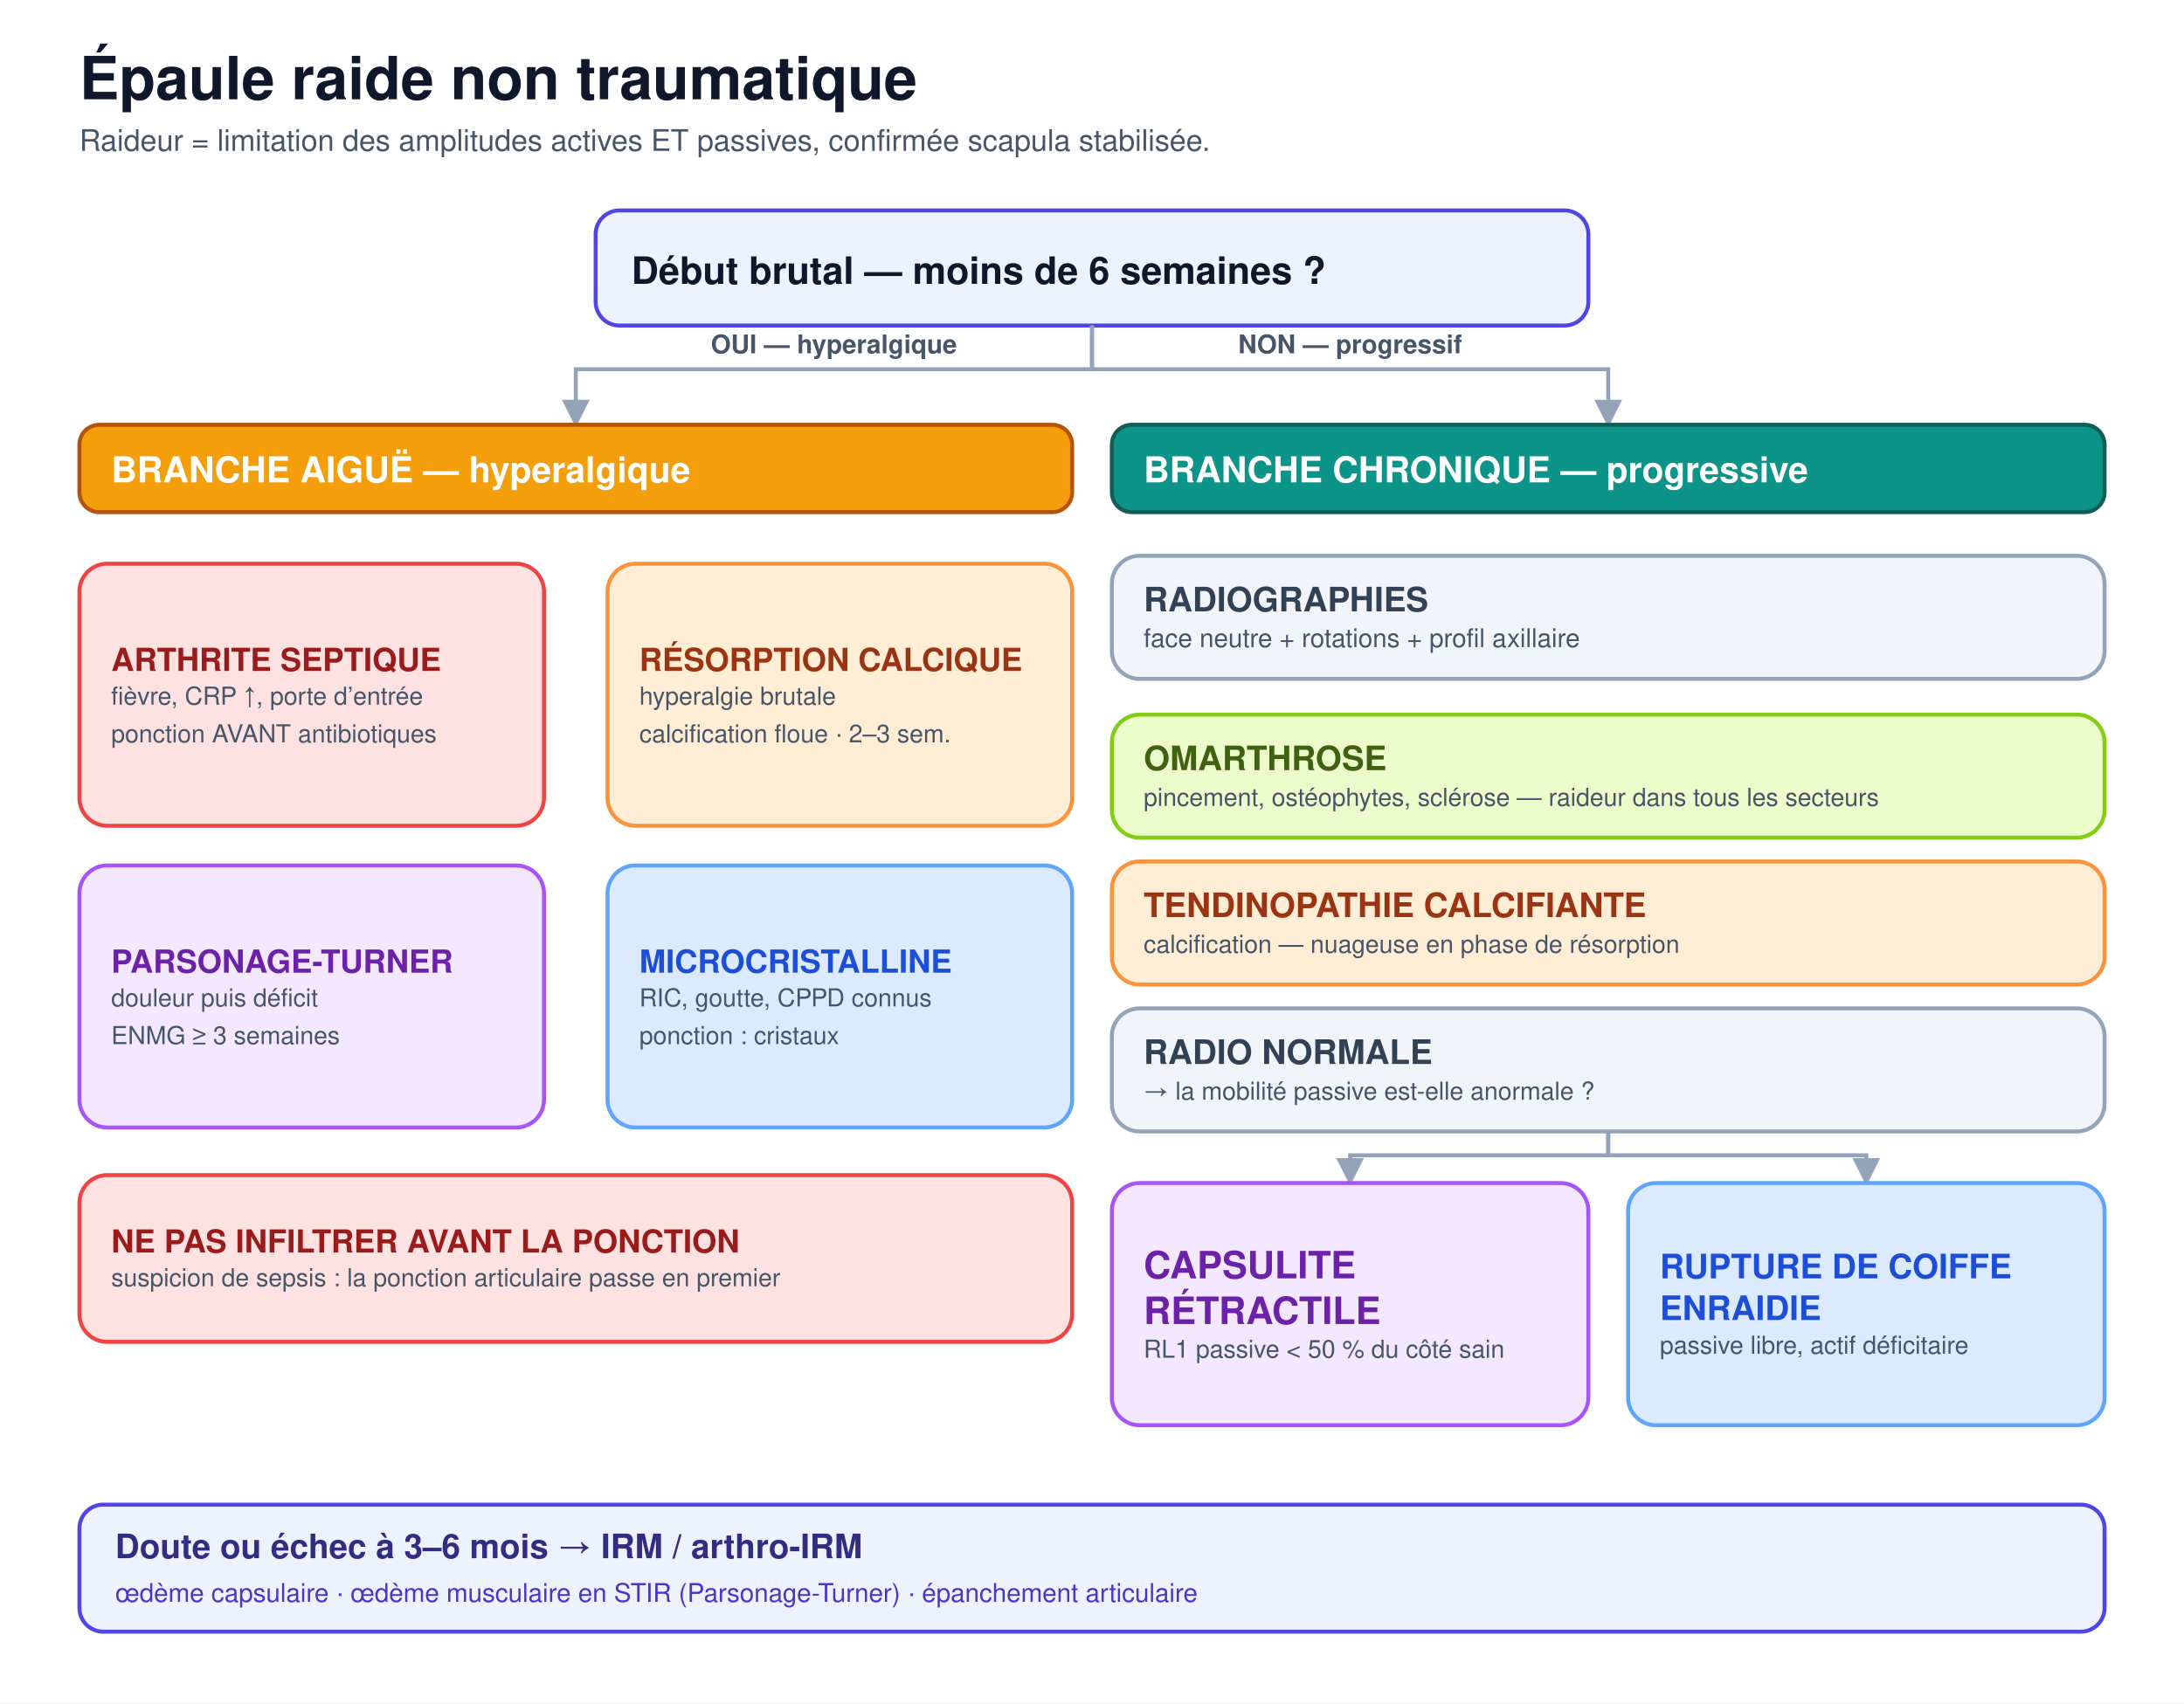
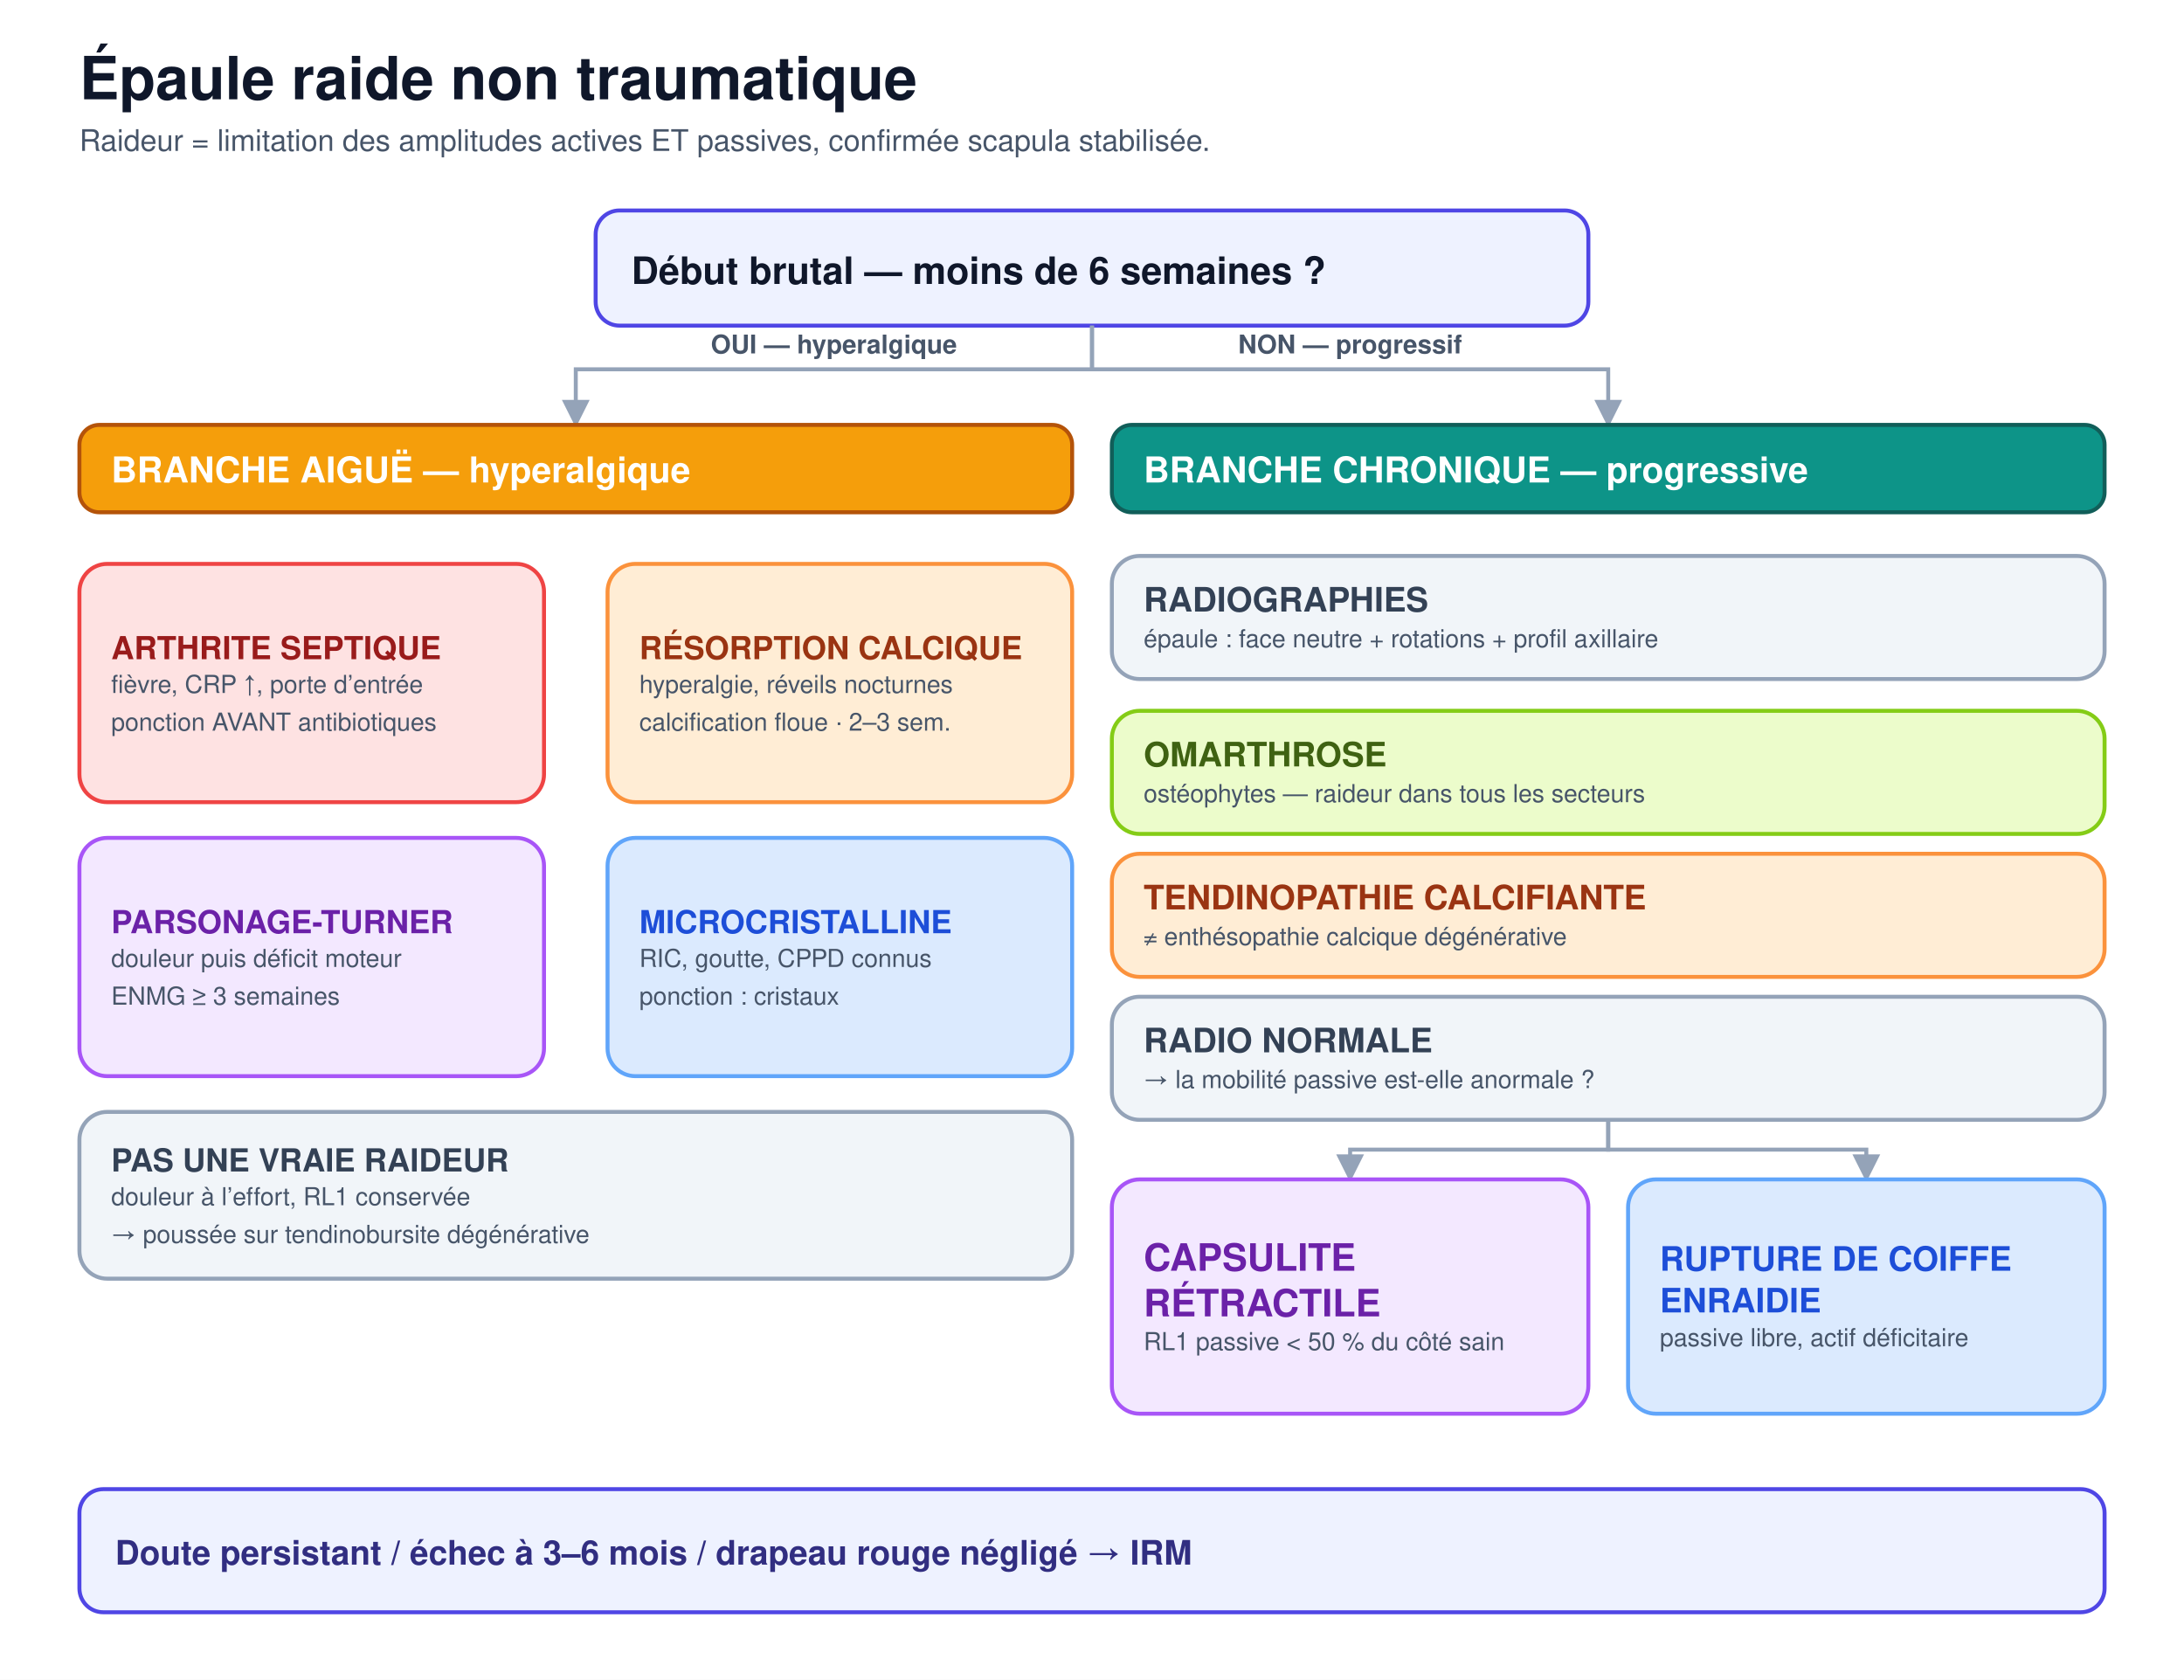
- <svg xmlns="http://www.w3.org/2000/svg" width="1100" height="858" viewBox="0 0 1100 858" role="img" aria-label="Arbre décisionnel de l’épaule raide non traumatique">
+ <svg xmlns="http://www.w3.org/2000/svg" width="1100" height="846" viewBox="0 0 1100 846" role="img" aria-label="Arbre décisionnel de l’épaule raide non traumatique">
  <defs>
    <marker id="a" viewBox="0 0 10 10" refX="9" refY="5" markerWidth="7" markerHeight="7" orient="auto-start-reverse">
      <path d="M 0 0 L 10 5 L 0 10 z" fill="#94a3b8" />
    </marker>
  </defs>
-   <rect x="0" y="0" width="1100" height="858" fill="#ffffff" />
+   <rect x="0" y="0" width="1100" height="846" fill="#ffffff" />
  <text x="40" y="50" font-family="Helvetica Neue, Helvetica, Arial, sans-serif" font-size="30" font-weight="800" fill="#0f172a">Épaule raide non traumatique</text>
  <text x="40" y="76" font-family="Helvetica Neue, Helvetica, Arial, sans-serif" font-size="15" font-weight="400" fill="#475569">Raideur = limitation des amplitudes actives ET passives, confirmée scapula stabilisée.</text>
  <rect x="300.0" y="106" width="500" height="58" rx="12" fill="#eef2ff" stroke="#4f46e5" stroke-width="2" />
  <text x="318" y="143" font-family="Helvetica Neue, Helvetica, Arial, sans-serif" font-size="19" font-weight="800" fill="#0f172a">Début brutal — moins de 6 semaines ?</text>
  <path d="M 550.0 164 V 186 H 290.0 V 214" fill="none" stroke="#94a3b8" stroke-width="2" marker-end="url(#a)" />
  <text x="420" y="178" font-family="Helvetica Neue, Helvetica, Arial, sans-serif" font-size="13" font-weight="700" fill="#475569" text-anchor="middle">OUI — hyperalgique</text>
  <path d="M 550.0 164 V 186 H 810.0 V 214" fill="none" stroke="#94a3b8" stroke-width="2" marker-end="url(#a)" />
  <text x="680" y="178" font-family="Helvetica Neue, Helvetica, Arial, sans-serif" font-size="13" font-weight="700" fill="#475569" text-anchor="middle">NON — progressif</text>
  <rect x="40" y="214" width="500" height="44" rx="10" fill="#f59e0b" stroke="#b45309" stroke-width="2" />
  <text x="56" y="243" font-family="Helvetica Neue, Helvetica, Arial, sans-serif" font-size="18" font-weight="800" fill="#ffffff">BRANCHE AIGUË — hyperalgique</text>
-   <rect x="40" y="284" width="234" height="132" rx="14" fill="#fee2e2" stroke="#ef4444" stroke-width="2" />
-   <text x="56" y="338" font-family="Helvetica Neue, Helvetica, Arial, sans-serif" font-size="16" font-weight="800" fill="#991b1b">ARTHRITE SEPTIQUE</text>
-   <text x="56" y="355" font-family="Helvetica Neue, Helvetica, Arial, sans-serif" font-size="12.5" font-weight="400" fill="#475569">fièvre, CRP ↑, porte d’entrée</text>
-   <text x="56" y="374" font-family="Helvetica Neue, Helvetica, Arial, sans-serif" font-size="12.5" font-weight="400" fill="#475569">ponction AVANT antibiotiques</text>
-   <rect x="306" y="284" width="234" height="132" rx="14" fill="#ffedd5" stroke="#fb923c" stroke-width="2" />
-   <text x="322" y="338" font-family="Helvetica Neue, Helvetica, Arial, sans-serif" font-size="16" font-weight="800" fill="#9a3412">RÉSORPTION CALCIQUE</text>
-   <text x="322" y="355" font-family="Helvetica Neue, Helvetica, Arial, sans-serif" font-size="12.5" font-weight="400" fill="#475569">hyperalgie brutale</text>
-   <text x="322" y="374" font-family="Helvetica Neue, Helvetica, Arial, sans-serif" font-size="12.5" font-weight="400" fill="#475569">calcification floue · 2–3 sem.</text>
-   <rect x="40" y="436" width="234" height="132" rx="14" fill="#f3e8ff" stroke="#a855f7" stroke-width="2" />
-   <text x="56" y="490" font-family="Helvetica Neue, Helvetica, Arial, sans-serif" font-size="16" font-weight="800" fill="#6b21a8">PARSONAGE-TURNER</text>
-   <text x="56" y="507" font-family="Helvetica Neue, Helvetica, Arial, sans-serif" font-size="12.5" font-weight="400" fill="#475569">douleur puis déficit</text>
-   <text x="56" y="526" font-family="Helvetica Neue, Helvetica, Arial, sans-serif" font-size="12.5" font-weight="400" fill="#475569">ENMG ≥ 3 semaines</text>
-   <rect x="306" y="436" width="234" height="132" rx="14" fill="#dbeafe" stroke="#60a5fa" stroke-width="2" />
-   <text x="322" y="490" font-family="Helvetica Neue, Helvetica, Arial, sans-serif" font-size="16" font-weight="800" fill="#1d4ed8">MICROCRISTALLINE</text>
-   <text x="322" y="507" font-family="Helvetica Neue, Helvetica, Arial, sans-serif" font-size="12.5" font-weight="400" fill="#475569">RIC, goutte, CPPD connus</text>
-   <text x="322" y="526" font-family="Helvetica Neue, Helvetica, Arial, sans-serif" font-size="12.5" font-weight="400" fill="#475569">ponction : cristaux</text>
-   <rect x="40" y="592" width="500" height="84" rx="14" fill="#fee2e2" stroke="#ef4444" stroke-width="2" />
-   <text x="56" y="631" font-family="Helvetica Neue, Helvetica, Arial, sans-serif" font-size="16" font-weight="800" fill="#991b1b">NE PAS INFILTRER AVANT LA PONCTION</text>
-   <text x="56" y="648" font-family="Helvetica Neue, Helvetica, Arial, sans-serif" font-size="12.5" font-weight="400" fill="#475569">suspicion de sepsis : la ponction articulaire passe en premier</text>
+   <rect x="40" y="284" width="234" height="120" rx="14" fill="#fee2e2" stroke="#ef4444" stroke-width="2" />
+   <text x="56" y="332" font-family="Helvetica Neue, Helvetica, Arial, sans-serif" font-size="16" font-weight="800" fill="#991b1b">ARTHRITE SEPTIQUE</text>
+   <text x="56" y="349" font-family="Helvetica Neue, Helvetica, Arial, sans-serif" font-size="12.5" font-weight="400" fill="#475569">fièvre, CRP ↑, porte d’entrée</text>
+   <text x="56" y="368" font-family="Helvetica Neue, Helvetica, Arial, sans-serif" font-size="12.5" font-weight="400" fill="#475569">ponction AVANT antibiotiques</text>
+   <rect x="306" y="284" width="234" height="120" rx="14" fill="#ffedd5" stroke="#fb923c" stroke-width="2" />
+   <text x="322" y="332" font-family="Helvetica Neue, Helvetica, Arial, sans-serif" font-size="16" font-weight="800" fill="#9a3412">RÉSORPTION CALCIQUE</text>
+   <text x="322" y="349" font-family="Helvetica Neue, Helvetica, Arial, sans-serif" font-size="12.5" font-weight="400" fill="#475569">hyperalgie, réveils nocturnes</text>
+   <text x="322" y="368" font-family="Helvetica Neue, Helvetica, Arial, sans-serif" font-size="12.5" font-weight="400" fill="#475569">calcification floue · 2–3 sem.</text>
+   <rect x="40" y="422" width="234" height="120" rx="14" fill="#f3e8ff" stroke="#a855f7" stroke-width="2" />
+   <text x="56" y="470" font-family="Helvetica Neue, Helvetica, Arial, sans-serif" font-size="16" font-weight="800" fill="#6b21a8">PARSONAGE-TURNER</text>
+   <text x="56" y="487" font-family="Helvetica Neue, Helvetica, Arial, sans-serif" font-size="12.5" font-weight="400" fill="#475569">douleur puis déficit moteur</text>
+   <text x="56" y="506" font-family="Helvetica Neue, Helvetica, Arial, sans-serif" font-size="12.5" font-weight="400" fill="#475569">ENMG ≥ 3 semaines</text>
+   <rect x="306" y="422" width="234" height="120" rx="14" fill="#dbeafe" stroke="#60a5fa" stroke-width="2" />
+   <text x="322" y="470" font-family="Helvetica Neue, Helvetica, Arial, sans-serif" font-size="16" font-weight="800" fill="#1d4ed8">MICROCRISTALLINE</text>
+   <text x="322" y="487" font-family="Helvetica Neue, Helvetica, Arial, sans-serif" font-size="12.5" font-weight="400" fill="#475569">RIC, goutte, CPPD connus</text>
+   <text x="322" y="506" font-family="Helvetica Neue, Helvetica, Arial, sans-serif" font-size="12.5" font-weight="400" fill="#475569">ponction : cristaux</text>
+   <rect x="40" y="560" width="500" height="84" rx="14" fill="#f1f5f9" stroke="#94a3b8" stroke-width="2" />
+   <text x="56" y="590" font-family="Helvetica Neue, Helvetica, Arial, sans-serif" font-size="16" font-weight="800" fill="#334155">PAS UNE VRAIE RAIDEUR</text>
+   <text x="56" y="607" font-family="Helvetica Neue, Helvetica, Arial, sans-serif" font-size="12.5" font-weight="400" fill="#475569">douleur à l’effort, RL1 conservée</text>
+   <text x="56" y="626" font-family="Helvetica Neue, Helvetica, Arial, sans-serif" font-size="12.5" font-weight="400" fill="#475569">→ poussée sur tendinobursite dégénérative</text>
  <rect x="560" y="214" width="500" height="44" rx="10" fill="#0d9488" stroke="#115e59" stroke-width="2" />
  <text x="576" y="243" font-family="Helvetica Neue, Helvetica, Arial, sans-serif" font-size="18" font-weight="800" fill="#ffffff">BRANCHE CHRONIQUE — progressive</text>
  <rect x="560" y="280" width="500" height="62" rx="14" fill="#f1f5f9" stroke="#94a3b8" stroke-width="2" />
  <text x="576" y="308" font-family="Helvetica Neue, Helvetica, Arial, sans-serif" font-size="17" font-weight="800" fill="#334155">RADIOGRAPHIES</text>
-   <text x="576" y="326" font-family="Helvetica Neue, Helvetica, Arial, sans-serif" font-size="13" font-weight="400" fill="#475569">face neutre + rotations + profil axillaire</text>
-   <rect x="560" y="360" width="500" height="62" rx="14" fill="#ecfccb" stroke="#84cc16" stroke-width="2" />
-   <text x="576" y="388" font-family="Helvetica Neue, Helvetica, Arial, sans-serif" font-size="17" font-weight="800" fill="#3f6212">OMARTHROSE</text>
-   <text x="576" y="406" font-family="Helvetica Neue, Helvetica, Arial, sans-serif" font-size="12.5" font-weight="400" fill="#475569">pincement, ostéophytes, sclérose — raideur dans tous les secteurs</text>
-   <rect x="560" y="434" width="500" height="62" rx="14" fill="#ffedd5" stroke="#fb923c" stroke-width="2" />
-   <text x="576" y="462" font-family="Helvetica Neue, Helvetica, Arial, sans-serif" font-size="17" font-weight="800" fill="#9a3412">TENDINOPATHIE CALCIFIANTE</text>
-   <text x="576" y="480" font-family="Helvetica Neue, Helvetica, Arial, sans-serif" font-size="12.5" font-weight="400" fill="#475569">calcification — nuageuse en phase de résorption</text>
-   <rect x="560" y="508" width="500" height="62" rx="14" fill="#f1f5f9" stroke="#94a3b8" stroke-width="2" />
-   <text x="576" y="536" font-family="Helvetica Neue, Helvetica, Arial, sans-serif" font-size="17" font-weight="800" fill="#334155">RADIO NORMALE</text>
-   <text x="576" y="554" font-family="Helvetica Neue, Helvetica, Arial, sans-serif" font-size="12.5" font-weight="400" fill="#475569">→ la mobilité passive est-elle anormale ?</text>
-   <path d="M 810.0 570 V 582 H 680.0 V 596" fill="none" stroke="#94a3b8" stroke-width="2" marker-end="url(#a)" />
-   <path d="M 810.0 570 V 582 H 940.0 V 596" fill="none" stroke="#94a3b8" stroke-width="2" marker-end="url(#a)" />
-   <rect x="560" y="596" width="240.0" height="122" rx="14" fill="#f3e8ff" stroke="#a855f7" stroke-width="2" />
-   <text x="576" y="644" font-family="Helvetica Neue, Helvetica, Arial, sans-serif" font-size="19" font-weight="800" fill="#6b21a8">CAPSULITE</text>
-   <text x="576" y="667" font-family="Helvetica Neue, Helvetica, Arial, sans-serif" font-size="19" font-weight="800" fill="#6b21a8">RÉTRACTILE</text>
-   <text x="576" y="684" font-family="Helvetica Neue, Helvetica, Arial, sans-serif" font-size="12.5" font-weight="400" fill="#475569">RL1 passive &lt; 50 % du côté sain</text>
-   <rect x="820.0" y="596" width="240.0" height="122" rx="14" fill="#dbeafe" stroke="#60a5fa" stroke-width="2" />
-   <text x="836" y="644" font-family="Helvetica Neue, Helvetica, Arial, sans-serif" font-size="17" font-weight="800" fill="#1d4ed8">RUPTURE DE COIFFE</text>
-   <text x="836" y="665" font-family="Helvetica Neue, Helvetica, Arial, sans-serif" font-size="17" font-weight="800" fill="#1d4ed8">ENRAIDIE</text>
-   <text x="836" y="682" font-family="Helvetica Neue, Helvetica, Arial, sans-serif" font-size="12.5" font-weight="400" fill="#475569">passive libre, actif déficitaire</text>
-   <rect x="40" y="758" width="1020" height="64" rx="12" fill="#eef2ff" stroke="#4f46e5" stroke-width="2" />
-   <text x="58" y="785" font-family="Helvetica Neue, Helvetica, Arial, sans-serif" font-size="17" font-weight="800" fill="#312e81">Doute ou échec à 3–6 mois  →  IRM / arthro-IRM</text>
-   <text x="58" y="807" font-family="Helvetica Neue, Helvetica, Arial, sans-serif" font-size="13" font-weight="400" fill="#4338ca">œdème capsulaire · œdème musculaire en STIR (Parsonage-Turner) · épanchement articulaire</text>
+   <text x="576" y="326" font-family="Helvetica Neue, Helvetica, Arial, sans-serif" font-size="12.5" font-weight="400" fill="#475569">épaule : face neutre + rotations + profil axillaire</text>
+   <rect x="560" y="358" width="500" height="62" rx="14" fill="#ecfccb" stroke="#84cc16" stroke-width="2" />
+   <text x="576" y="386" font-family="Helvetica Neue, Helvetica, Arial, sans-serif" font-size="17" font-weight="800" fill="#3f6212">OMARTHROSE</text>
+   <text x="576" y="404" font-family="Helvetica Neue, Helvetica, Arial, sans-serif" font-size="12.5" font-weight="400" fill="#475569">ostéophytes — raideur dans tous les secteurs</text>
+   <rect x="560" y="430" width="500" height="62" rx="14" fill="#ffedd5" stroke="#fb923c" stroke-width="2" />
+   <text x="576" y="458" font-family="Helvetica Neue, Helvetica, Arial, sans-serif" font-size="17" font-weight="800" fill="#9a3412">TENDINOPATHIE CALCIFIANTE</text>
+   <text x="576" y="476" font-family="Helvetica Neue, Helvetica, Arial, sans-serif" font-size="12.5" font-weight="400" fill="#475569">≠ enthésopathie calcique dégénérative</text>
+   <rect x="560" y="502" width="500" height="62" rx="14" fill="#f1f5f9" stroke="#94a3b8" stroke-width="2" />
+   <text x="576" y="530" font-family="Helvetica Neue, Helvetica, Arial, sans-serif" font-size="17" font-weight="800" fill="#334155">RADIO NORMALE</text>
+   <text x="576" y="548" font-family="Helvetica Neue, Helvetica, Arial, sans-serif" font-size="12.5" font-weight="400" fill="#475569">→ la mobilité passive est-elle anormale ?</text>
+   <path d="M 810.0 564 V 579 H 680.0 V 594" fill="none" stroke="#94a3b8" stroke-width="2" marker-end="url(#a)" />
+   <path d="M 810.0 564 V 579 H 940.0 V 594" fill="none" stroke="#94a3b8" stroke-width="2" marker-end="url(#a)" />
+   <rect x="560" y="594" width="240.0" height="118" rx="14" fill="#f3e8ff" stroke="#a855f7" stroke-width="2" />
+   <text x="576" y="640" font-family="Helvetica Neue, Helvetica, Arial, sans-serif" font-size="19" font-weight="800" fill="#6b21a8">CAPSULITE</text>
+   <text x="576" y="663" font-family="Helvetica Neue, Helvetica, Arial, sans-serif" font-size="19" font-weight="800" fill="#6b21a8">RÉTRACTILE</text>
+   <text x="576" y="680" font-family="Helvetica Neue, Helvetica, Arial, sans-serif" font-size="12.5" font-weight="400" fill="#475569">RL1 passive &lt; 50 % du côté sain</text>
+   <rect x="820.0" y="594" width="240.0" height="118" rx="14" fill="#dbeafe" stroke="#60a5fa" stroke-width="2" />
+   <text x="836" y="640" font-family="Helvetica Neue, Helvetica, Arial, sans-serif" font-size="17" font-weight="800" fill="#1d4ed8">RUPTURE DE COIFFE</text>
+   <text x="836" y="661" font-family="Helvetica Neue, Helvetica, Arial, sans-serif" font-size="17" font-weight="800" fill="#1d4ed8">ENRAIDIE</text>
+   <text x="836" y="678" font-family="Helvetica Neue, Helvetica, Arial, sans-serif" font-size="12.5" font-weight="400" fill="#475569">passive libre, actif déficitaire</text>
+   <rect x="40" y="750" width="1020" height="62" rx="12" fill="#eef2ff" stroke="#4f46e5" stroke-width="2" />
+   <text x="58" y="788" font-family="Helvetica Neue, Helvetica, Arial, sans-serif" font-size="17" font-weight="800" fill="#312e81">Doute persistant / échec à 3–6 mois / drapeau rouge négligé  →  IRM</text>
</svg>
